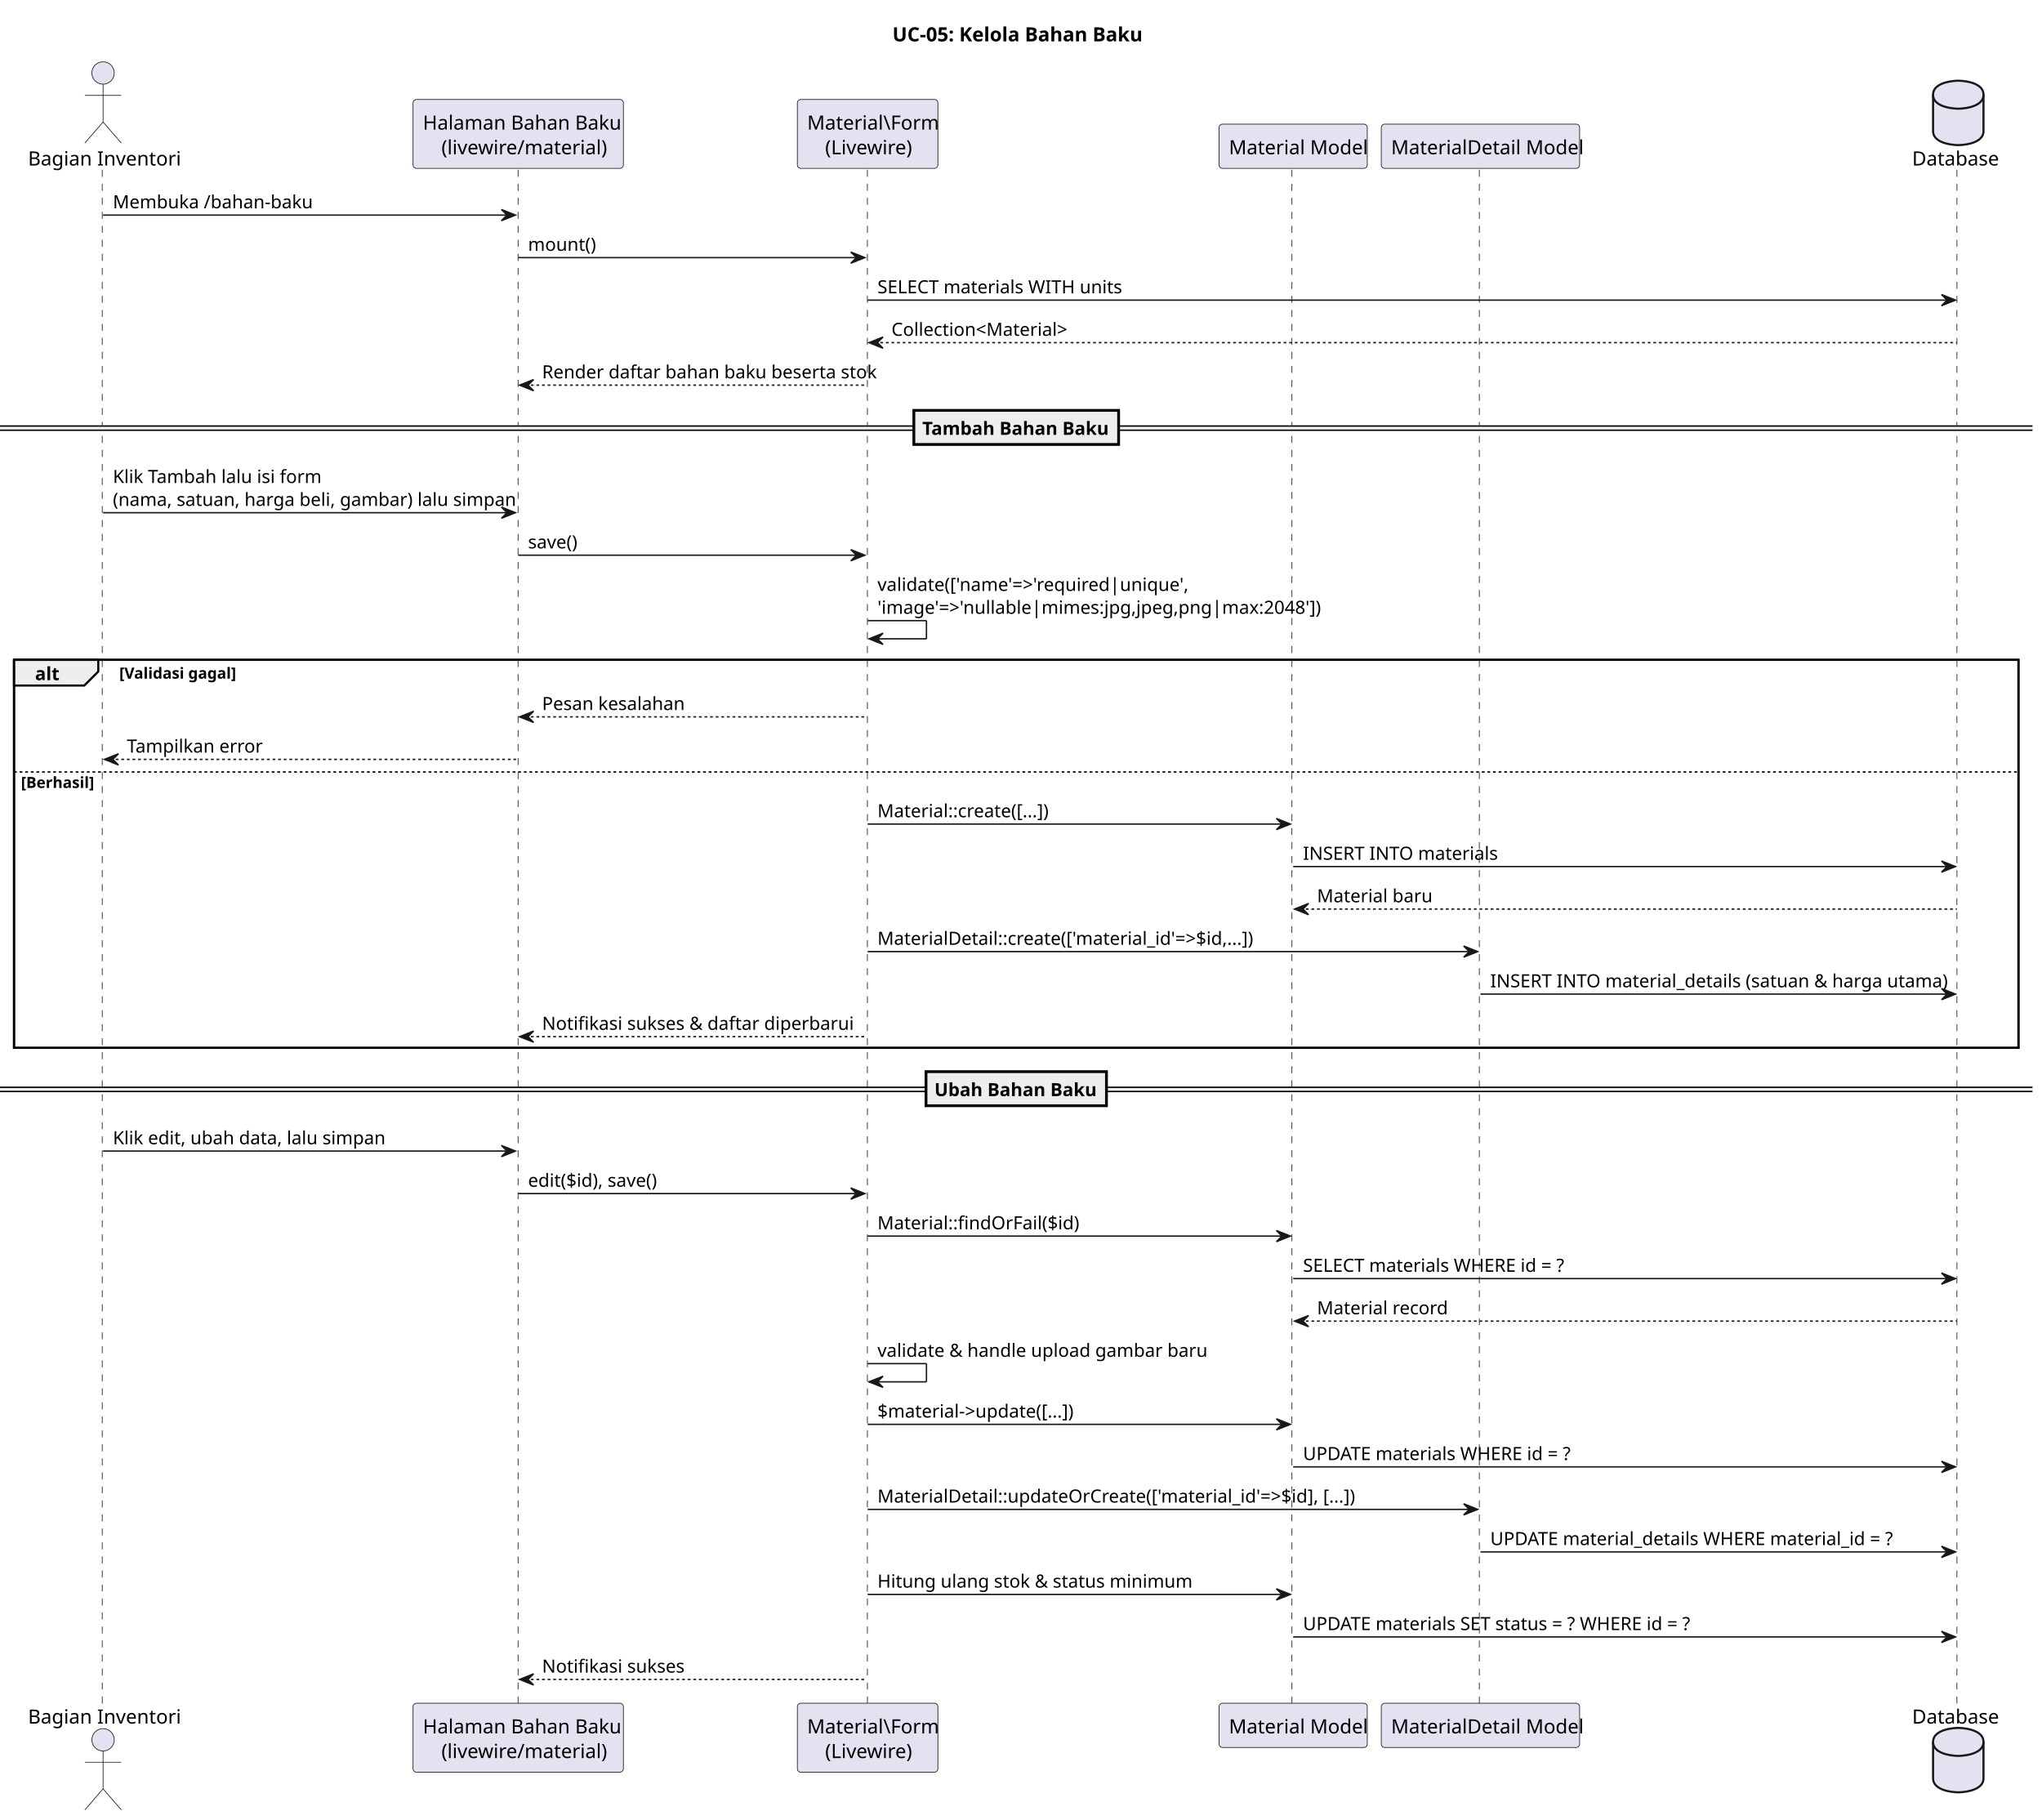
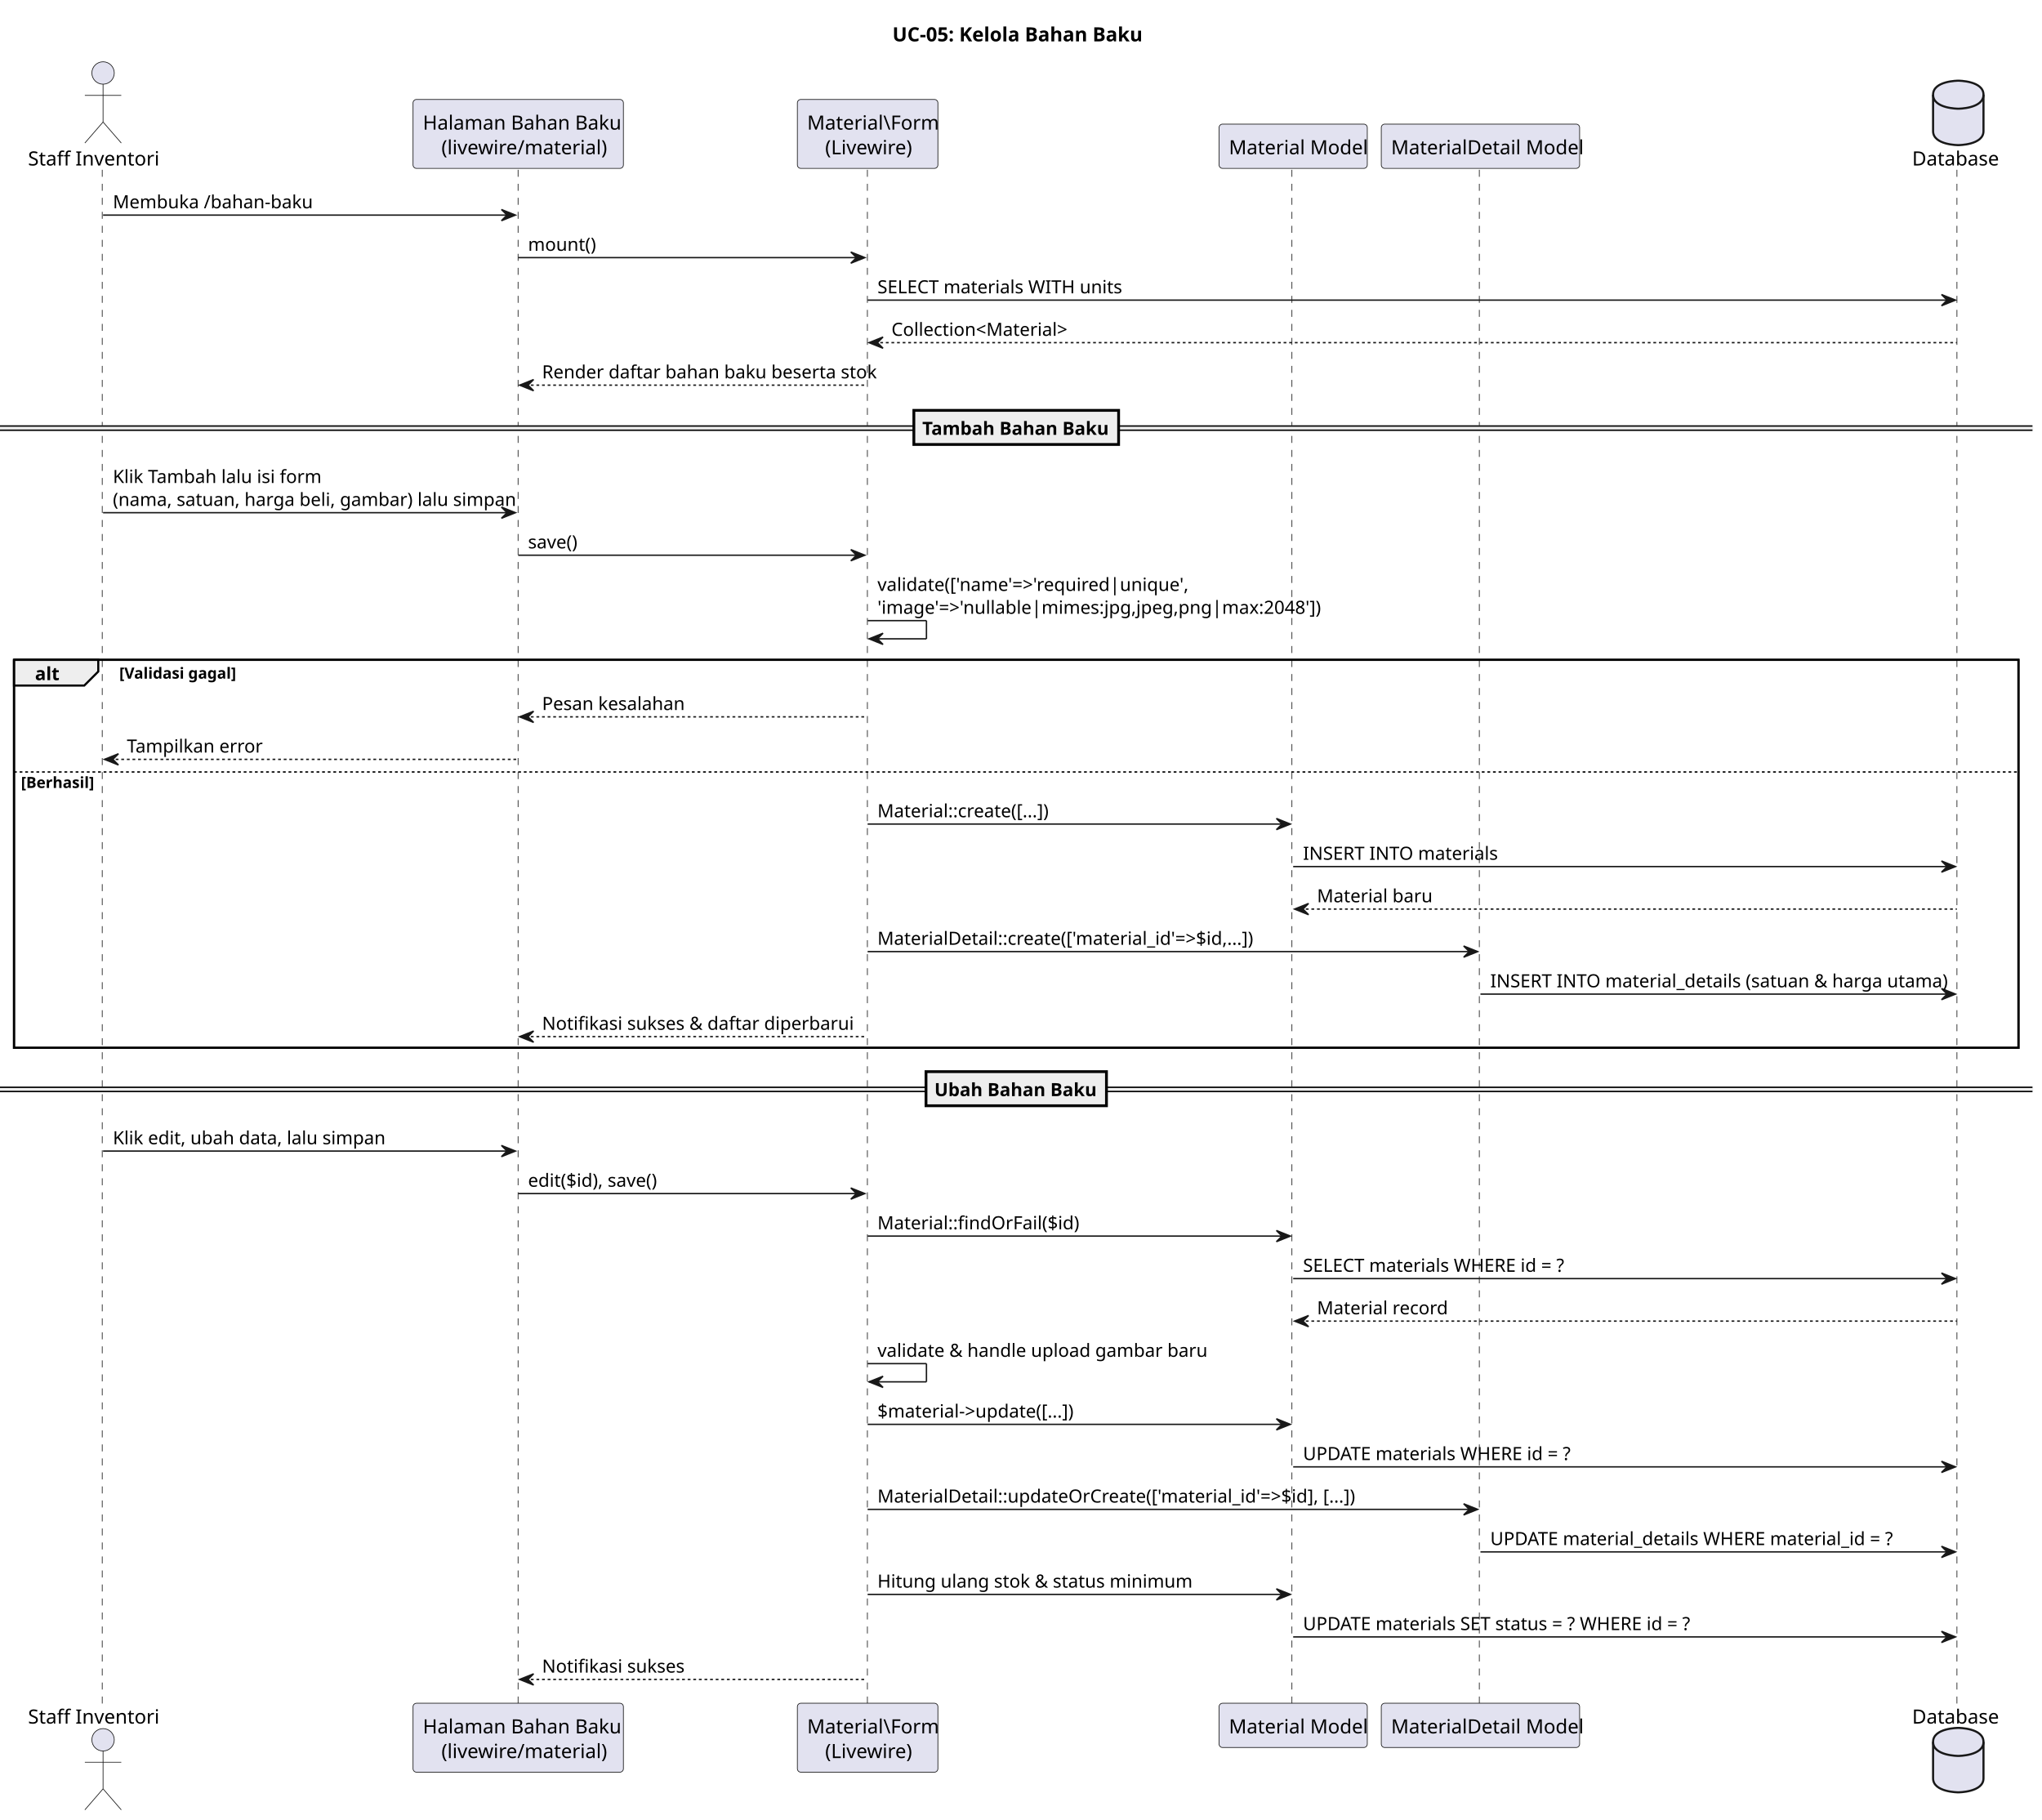
<svg xmlns="http://www.w3.org/2000/svg" contentStyleType="text/css" height="1299px" preserveAspectRatio="none" style="width:1458px;height:1299px;background:#FFFFFF;" version="1.1" viewBox="0 0 1458 1299" width="1458px" zoomAndPan="magnify">
  <defs />
  <g>
    <text fill="#000000" font-family="sans-serif" font-size="14" font-weight="bold" lengthAdjust="spacing" textLength="175.82" x="637.187" y="29.533">UC-05: Kelola Bahan Baku</text>
    <rect fill="none" height="277" style="stroke:#000000;stroke-width:1.5;" width="1431.195" x="10" y="471.086" />
    <line style="stroke:#181818;stroke-width:0.5;stroke-dasharray:5.0,5.0;" x1="73" x2="73" y1="121.219" y2="1217.008" />
    <line style="stroke:#181818;stroke-width:0.5;stroke-dasharray:5.0,5.0;" x1="369.912" x2="369.912" y1="121.219" y2="1217.008" />
    <line style="stroke:#181818;stroke-width:0.5;stroke-dasharray:5.0,5.0;" x1="619.321" x2="619.321" y1="121.219" y2="1217.008" />
    <line style="stroke:#181818;stroke-width:0.5;stroke-dasharray:5.0,5.0;" x1="922.433" x2="922.433" y1="121.219" y2="1217.008" />
    <line style="stroke:#181818;stroke-width:0.5;stroke-dasharray:5.0,5.0;" x1="1056.247" x2="1056.247" y1="121.219" y2="1217.008" />
    <line style="stroke:#181818;stroke-width:0.5;stroke-dasharray:5.0,5.0;" x1="1397.264" x2="1397.264" y1="121.219" y2="1217.008" />
-     <text fill="#000000" font-family="sans-serif" font-size="14" lengthAdjust="spacing" textLength="101.179" x="20" y="118.143">Bagian Inventori</text>
+     <text fill="#000000" font-family="sans-serif" font-size="14" lengthAdjust="spacing" textLength="101.179" x="20" y="118.143">Staff Inventori</text>
    <ellipse cx="73.589" cy="52.109" fill="#E2E2F0" rx="8" ry="8" style="stroke:#181818;stroke-width:0.5;" />
    <path d="M73.589,60.109 L73.589,87.109 M60.589,68.109 L86.589,68.109 M73.589,87.109 L60.589,102.109 M73.589,87.109 L86.589,102.109 " fill="none" style="stroke:#181818;stroke-width:0.5;" />
-     <text fill="#000000" font-family="sans-serif" font-size="14" lengthAdjust="spacing" textLength="101.179" x="20" y="1230.541">Bagian Inventori</text>
+     <text fill="#000000" font-family="sans-serif" font-size="14" lengthAdjust="spacing" textLength="101.179" x="20" y="1230.541">Staff Inventori</text>
    <ellipse cx="73.589" cy="1242.117" fill="#E2E2F0" rx="8" ry="8" style="stroke:#181818;stroke-width:0.5;" />
    <path d="M73.589,1250.117 L73.589,1277.117 M60.589,1258.117 L86.589,1258.117 M73.589,1277.117 L60.589,1292.117 M73.589,1277.117 L86.589,1292.117 " fill="none" style="stroke:#181818;stroke-width:0.5;" />
    <rect fill="#E2E2F0" height="49.219" rx="2.5" ry="2.5" style="stroke:#181818;stroke-width:0.5;" width="150.199" x="294.912" y="71" />
    <text fill="#000000" font-family="sans-serif" font-size="14" lengthAdjust="spacing" textLength="136.199" x="301.912" y="92.533">Halaman Bahan Baku</text>
    <text fill="#000000" font-family="sans-serif" font-size="14" lengthAdjust="spacing" textLength="109.683" x="315.17" y="110.143">(livewire/material)</text>
    <rect fill="#E2E2F0" height="49.219" rx="2.5" ry="2.5" style="stroke:#181818;stroke-width:0.5;" width="150.199" x="294.912" y="1216.008" />
    <text fill="#000000" font-family="sans-serif" font-size="14" lengthAdjust="spacing" textLength="136.199" x="301.912" y="1237.541">Halaman Bahan Baku</text>
    <text fill="#000000" font-family="sans-serif" font-size="14" lengthAdjust="spacing" textLength="109.683" x="315.17" y="1255.15">(livewire/material)</text>
    <rect fill="#E2E2F0" height="49.219" rx="2.5" ry="2.5" style="stroke:#181818;stroke-width:0.5;" width="100.345" x="569.321" y="71" />
    <text fill="#000000" font-family="sans-serif" font-size="14" lengthAdjust="spacing" textLength="86.345" x="576.321" y="92.533">Material\Form</text>
    <text fill="#000000" font-family="sans-serif" font-size="14" lengthAdjust="spacing" textLength="60.676" x="589.155" y="110.143">(Livewire)</text>
    <rect fill="#E2E2F0" height="49.219" rx="2.5" ry="2.5" style="stroke:#181818;stroke-width:0.5;" width="100.345" x="569.321" y="1216.008" />
    <text fill="#000000" font-family="sans-serif" font-size="14" lengthAdjust="spacing" textLength="86.345" x="576.321" y="1237.541">Material\Form</text>
    <text fill="#000000" font-family="sans-serif" font-size="14" lengthAdjust="spacing" textLength="60.676" x="589.155" y="1255.15">(Livewire)</text>
    <rect fill="#E2E2F0" height="31.609" rx="2.5" ry="2.5" style="stroke:#181818;stroke-width:0.5;" width="105.814" x="870.433" y="88.609" />
    <text fill="#000000" font-family="sans-serif" font-size="14" lengthAdjust="spacing" textLength="91.814" x="877.433" y="110.143">Material Model</text>
    <rect fill="#E2E2F0" height="31.609" rx="2.5" ry="2.5" style="stroke:#181818;stroke-width:0.5;" width="105.814" x="870.433" y="1216.008" />
    <text fill="#000000" font-family="sans-serif" font-size="14" lengthAdjust="spacing" textLength="91.814" x="877.433" y="1237.541">Material Model</text>
    <rect fill="#E2E2F0" height="31.609" rx="2.5" ry="2.5" style="stroke:#181818;stroke-width:0.5;" width="141.606" x="986.247" y="88.609" />
    <text fill="#000000" font-family="sans-serif" font-size="14" lengthAdjust="spacing" textLength="127.606" x="993.247" y="110.143">MaterialDetail Model</text>
    <rect fill="#E2E2F0" height="31.609" rx="2.5" ry="2.5" style="stroke:#181818;stroke-width:0.5;" width="141.606" x="986.247" y="1216.008" />
    <text fill="#000000" font-family="sans-serif" font-size="14" lengthAdjust="spacing" textLength="127.606" x="993.247" y="1237.541">MaterialDetail Model</text>
    <text fill="#000000" font-family="sans-serif" font-size="14" lengthAdjust="spacing" textLength="59.931" x="1365.264" y="118.143">Database</text>
    <path d="M1380.229,67.609 C1380.229,57.609 1398.229,57.609 1398.229,57.609 C1398.229,57.609 1416.229,57.609 1416.229,67.609 L1416.229,93.609 C1416.229,103.609 1398.229,103.609 1398.229,103.609 C1398.229,103.609 1380.229,103.609 1380.229,93.609 L1380.229,67.609 " fill="#E2E2F0" style="stroke:#181818;stroke-width:1.5;" />
    <path d="M1380.229,67.609 C1380.229,77.609 1398.229,77.609 1398.229,77.609 C1398.229,77.609 1416.229,77.609 1416.229,67.609 " fill="none" style="stroke:#181818;stroke-width:1.5;" />
    <text fill="#000000" font-family="sans-serif" font-size="14" lengthAdjust="spacing" textLength="59.931" x="1365.264" y="1230.541">Database</text>
    <path d="M1380.229,1243.617 C1380.229,1233.617 1398.229,1233.617 1398.229,1233.617 C1398.229,1233.617 1416.229,1233.617 1416.229,1243.617 L1416.229,1269.617 C1416.229,1279.617 1398.229,1279.617 1398.229,1279.617 C1398.229,1279.617 1380.229,1279.617 1380.229,1269.617 L1380.229,1243.617 " fill="#E2E2F0" style="stroke:#181818;stroke-width:1.5;" />
    <path d="M1380.229,1243.617 C1380.229,1253.617 1398.229,1253.617 1398.229,1253.617 C1398.229,1253.617 1416.229,1253.617 1416.229,1243.617 " fill="none" style="stroke:#181818;stroke-width:1.5;" />
    <polygon fill="#181818" points="358.012,149.57,368.012,153.57,358.012,157.57,362.012,153.57" style="stroke:#181818;stroke-width:1.0;" />
    <line style="stroke:#181818;stroke-width:1.0;" x1="73.589" x2="364.012" y1="153.57" y2="153.57" />
    <text fill="#000000" font-family="sans-serif" font-size="13" lengthAdjust="spacing" textLength="132.971" x="80.589" y="148.714">Membuka /bahan-baku</text>
    <polygon fill="#181818" points="607.493,179.922,617.493,183.922,607.493,187.922,611.493,183.922" style="stroke:#181818;stroke-width:1.0;" />
    <line style="stroke:#181818;stroke-width:1.0;" x1="370.012" x2="613.493" y1="183.922" y2="183.922" />
    <text fill="#000000" font-family="sans-serif" font-size="13" lengthAdjust="spacing" textLength="44.789" x="377.012" y="179.065">mount()</text>
    <polygon fill="#181818" points="1386.229,210.273,1396.229,214.273,1386.229,218.273,1390.229,214.273" style="stroke:#181818;stroke-width:1.0;" />
    <line style="stroke:#181818;stroke-width:1.0;" x1="619.493" x2="1392.229" y1="214.273" y2="214.273" />
    <text fill="#000000" font-family="sans-serif" font-size="13" lengthAdjust="spacing" textLength="174.815" x="626.493" y="209.417">SELECT materials WITH units</text>
    <polygon fill="#181818" points="630.493,240.625,620.493,244.625,630.493,248.625,626.493,244.625" style="stroke:#181818;stroke-width:1.0;" />
    <line style="stroke:#181818;stroke-width:1.0;stroke-dasharray:2.0,2.0;" x1="624.493" x2="1397.229" y1="244.625" y2="244.625" />
    <text fill="#000000" font-family="sans-serif" font-size="13" lengthAdjust="spacing" textLength="118.504" x="636.493" y="239.769">Collection&lt;Material&gt;</text>
    <polygon fill="#181818" points="381.012,270.977,371.012,274.977,381.012,278.977,377.012,274.977" style="stroke:#181818;stroke-width:1.0;" />
    <line style="stroke:#181818;stroke-width:1.0;stroke-dasharray:2.0,2.0;" x1="375.012" x2="618.493" y1="274.977" y2="274.977" />
    <text fill="#000000" font-family="sans-serif" font-size="13" lengthAdjust="spacing" textLength="225.481" x="387.012" y="270.12">Render daftar bahan baku beserta stok</text>
    <rect fill="#EEEEEE" height="3" style="stroke:#EEEEEE;stroke-width:1.0;" width="1451.195" x="0" y="304.152" />
    <line style="stroke:#000000;stroke-width:1.0;" x1="0" x2="1451.195" y1="304.152" y2="304.152" />
    <line style="stroke:#000000;stroke-width:1.0;" x1="0" x2="1451.195" y1="307.152" y2="307.152" />
    <rect fill="#EEEEEE" height="24.352" style="stroke:#000000;stroke-width:2.0;" width="146.196" x="652.499" y="292.977" />
    <text fill="#000000" font-family="sans-serif" font-size="13" font-weight="bold" lengthAdjust="spacing" textLength="128.584" x="658.499" y="310.472">Tambah Bahan Baku</text>
    <polygon fill="#181818" points="358.012,362.031,368.012,366.031,358.012,370.031,362.012,366.031" style="stroke:#181818;stroke-width:1.0;" />
    <line style="stroke:#181818;stroke-width:1.0;" x1="73.589" x2="364.012" y1="366.031" y2="366.031" />
    <text fill="#000000" font-family="sans-serif" font-size="13" lengthAdjust="spacing" textLength="141.597" x="80.589" y="344.823">Klik Tambah lalu isi form</text>
    <text fill="#000000" font-family="sans-serif" font-size="13" lengthAdjust="spacing" textLength="272.422" x="80.589" y="361.175">(nama, satuan, harga beli, gambar) lalu simpan</text>
    <polygon fill="#181818" points="607.493,392.383,617.493,396.383,607.493,400.383,611.493,396.383" style="stroke:#181818;stroke-width:1.0;" />
    <line style="stroke:#181818;stroke-width:1.0;" x1="370.012" x2="613.493" y1="396.383" y2="396.383" />
    <text fill="#000000" font-family="sans-serif" font-size="13" lengthAdjust="spacing" textLength="36.118" x="377.012" y="391.526">save()</text>
    <line style="stroke:#181818;stroke-width:1.0;" x1="619.493" x2="661.493" y1="443.086" y2="443.086" />
    <line style="stroke:#181818;stroke-width:1.0;" x1="661.493" x2="661.493" y1="443.086" y2="456.086" />
    <line style="stroke:#181818;stroke-width:1.0;" x1="620.493" x2="661.493" y1="456.086" y2="456.086" />
    <polygon fill="#181818" points="630.493,452.086,620.493,456.086,630.493,460.086,626.493,456.086" style="stroke:#181818;stroke-width:1.0;" />
    <text fill="#000000" font-family="sans-serif" font-size="13" lengthAdjust="spacing" textLength="204.102" x="626.493" y="421.878">validate(['name'=&gt;'required|unique',</text>
    <text fill="#000000" font-family="sans-serif" font-size="13" lengthAdjust="spacing" textLength="289.847" x="626.493" y="438.229">'image'=&gt;'nullable|mimes:jpg,jpeg,png|max:2048'])</text>
    <path d="M10,471.086 L70.171,471.086 L70.171,479.438 L60.171,489.438 L10,489.438 L10,471.086 " fill="#EEEEEE" style="stroke:#000000;stroke-width:1.5;" />
    <rect fill="none" height="277" style="stroke:#000000;stroke-width:1.5;" width="1431.195" x="10" y="471.086" />
    <text fill="#000000" font-family="sans-serif" font-size="13" font-weight="bold" lengthAdjust="spacing" textLength="15.171" x="25" y="485.581">alt</text>
    <text fill="#000000" font-family="sans-serif" font-size="11" font-weight="bold" lengthAdjust="spacing" textLength="80.69" x="85.171" y="484.505">[Validasi gagal]</text>
    <polygon fill="#181818" points="381.012,507.789,371.012,511.789,381.012,515.789,377.012,511.789" style="stroke:#181818;stroke-width:1.0;" />
    <line style="stroke:#181818;stroke-width:1.0;stroke-dasharray:2.0,2.0;" x1="375.012" x2="618.493" y1="511.789" y2="511.789" />
    <text fill="#000000" font-family="sans-serif" font-size="13" lengthAdjust="spacing" textLength="99.741" x="387.012" y="506.933">Pesan kesalahan</text>
    <polygon fill="#181818" points="84.589,538.141,74.589,542.141,84.589,546.141,80.589,542.141" style="stroke:#181818;stroke-width:1.0;" />
    <line style="stroke:#181818;stroke-width:1.0;stroke-dasharray:2.0,2.0;" x1="78.589" x2="369.012" y1="542.141" y2="542.141" />
    <text fill="#000000" font-family="sans-serif" font-size="13" lengthAdjust="spacing" textLength="91.025" x="90.589" y="537.284">Tampilkan error</text>
    <line style="stroke:#000000;stroke-width:1.0;stroke-dasharray:2.0,2.0;" x1="10" x2="1441.195" y1="551.141" y2="551.141" />
    <text fill="#000000" font-family="sans-serif" font-size="11" font-weight="bold" lengthAdjust="spacing" textLength="50.735" x="15" y="562.56">[Berhasil]</text>
    <polygon fill="#181818" points="911.34,584.328,921.34,588.328,911.34,592.328,915.34,588.328" style="stroke:#181818;stroke-width:1.0;" />
    <line style="stroke:#181818;stroke-width:1.0;" x1="619.493" x2="917.34" y1="588.328" y2="588.328" />
    <text fill="#000000" font-family="sans-serif" font-size="13" lengthAdjust="spacing" textLength="116.308" x="626.493" y="583.472">Material::create([...])</text>
    <polygon fill="#181818" points="1386.229,614.68,1396.229,618.68,1386.229,622.68,1390.229,618.68" style="stroke:#181818;stroke-width:1.0;" />
    <line style="stroke:#181818;stroke-width:1.0;" x1="923.34" x2="1392.229" y1="618.68" y2="618.68" />
    <text fill="#000000" font-family="sans-serif" font-size="13" lengthAdjust="spacing" textLength="138.684" x="930.34" y="613.823">INSERT INTO materials</text>
    <polygon fill="#181818" points="934.34,645.031,924.34,649.031,934.34,653.031,930.34,649.031" style="stroke:#181818;stroke-width:1.0;" />
    <line style="stroke:#181818;stroke-width:1.0;stroke-dasharray:2.0,2.0;" x1="928.34" x2="1397.229" y1="649.031" y2="649.031" />
    <text fill="#000000" font-family="sans-serif" font-size="13" lengthAdjust="spacing" textLength="75.867" x="940.34" y="644.175">Material baru</text>
    <polygon fill="#181818" points="1045.05,675.383,1055.05,679.383,1045.05,683.383,1049.05,679.383" style="stroke:#181818;stroke-width:1.0;" />
    <line style="stroke:#181818;stroke-width:1.0;" x1="619.493" x2="1051.05" y1="679.383" y2="679.383" />
    <text fill="#000000" font-family="sans-serif" font-size="13" lengthAdjust="spacing" textLength="254.236" x="626.493" y="674.526">MaterialDetail::create(['material_id'=&gt;$id,...])</text>
    <polygon fill="#181818" points="1386.229,705.734,1396.229,709.734,1386.229,713.734,1390.229,709.734" style="stroke:#181818;stroke-width:1.0;" />
    <line style="stroke:#181818;stroke-width:1.0;" x1="1057.05" x2="1392.229" y1="709.734" y2="709.734" />
    <text fill="#000000" font-family="sans-serif" font-size="13" lengthAdjust="spacing" textLength="317.18" x="1064.05" y="704.878">INSERT INTO material_details (satuan &amp; harga utama)</text>
    <polygon fill="#181818" points="381.012,736.086,371.012,740.086,381.012,744.086,377.012,740.086" style="stroke:#181818;stroke-width:1.0;" />
    <line style="stroke:#181818;stroke-width:1.0;stroke-dasharray:2.0,2.0;" x1="375.012" x2="618.493" y1="740.086" y2="740.086" />
    <text fill="#000000" font-family="sans-serif" font-size="13" lengthAdjust="spacing" textLength="207.372" x="387.012" y="735.23">Notifikasi sukses &amp; daftar diperbarui</text>
    <rect fill="#EEEEEE" height="3" style="stroke:#EEEEEE;stroke-width:1.0;" width="1451.195" x="0" y="776.262" />
    <line style="stroke:#000000;stroke-width:1.0;" x1="0" x2="1451.195" y1="776.262" y2="776.262" />
    <line style="stroke:#000000;stroke-width:1.0;" x1="0" x2="1451.195" y1="779.262" y2="779.262" />
    <rect fill="#EEEEEE" height="24.352" style="stroke:#000000;stroke-width:2.0;" width="128.855" x="661.17" y="765.086" />
    <text fill="#000000" font-family="sans-serif" font-size="13" font-weight="bold" lengthAdjust="spacing" textLength="111.243" x="667.17" y="782.581">Ubah Bahan Baku</text>
    <polygon fill="#181818" points="358.012,817.789,368.012,821.789,358.012,825.789,362.012,821.789" style="stroke:#181818;stroke-width:1.0;" />
    <line style="stroke:#181818;stroke-width:1.0;" x1="73.589" x2="364.012" y1="821.789" y2="821.789" />
    <text fill="#000000" font-family="sans-serif" font-size="13" lengthAdjust="spacing" textLength="183.555" x="80.589" y="816.933">Klik edit, ubah data, lalu simpan</text>
    <polygon fill="#181818" points="607.493,848.141,617.493,852.141,607.493,856.141,611.493,852.141" style="stroke:#181818;stroke-width:1.0;" />
    <line style="stroke:#181818;stroke-width:1.0;" x1="370.012" x2="613.493" y1="852.141" y2="852.141" />
    <text fill="#000000" font-family="sans-serif" font-size="13" lengthAdjust="spacing" textLength="90.308" x="377.012" y="847.284">edit($id), save()</text>
    <polygon fill="#181818" points="911.34,878.492,921.34,882.492,911.34,886.492,915.34,882.492" style="stroke:#181818;stroke-width:1.0;" />
    <line style="stroke:#181818;stroke-width:1.0;" x1="619.493" x2="917.34" y1="882.492" y2="882.492" />
    <text fill="#000000" font-family="sans-serif" font-size="13" lengthAdjust="spacing" textLength="135.815" x="626.493" y="877.636">Material::findOrFail($id)</text>
    <polygon fill="#181818" points="1386.229,908.844,1396.229,912.844,1386.229,916.844,1390.229,912.844" style="stroke:#181818;stroke-width:1.0;" />
    <line style="stroke:#181818;stroke-width:1.0;" x1="923.34" x2="1392.229" y1="912.844" y2="912.844" />
    <text fill="#000000" font-family="sans-serif" font-size="13" lengthAdjust="spacing" textLength="194.695" x="930.34" y="907.987">SELECT materials WHERE id = ?</text>
    <polygon fill="#181818" points="934.34,939.195,924.34,943.195,934.34,947.195,930.34,943.195" style="stroke:#181818;stroke-width:1.0;" />
    <line style="stroke:#181818;stroke-width:1.0;stroke-dasharray:2.0,2.0;" x1="928.34" x2="1397.229" y1="943.195" y2="943.195" />
    <text fill="#000000" font-family="sans-serif" font-size="13" lengthAdjust="spacing" textLength="86.696" x="940.34" y="938.339">Material record</text>
    <line style="stroke:#181818;stroke-width:1.0;" x1="619.493" x2="661.493" y1="973.547" y2="973.547" />
    <line style="stroke:#181818;stroke-width:1.0;" x1="661.493" x2="661.493" y1="973.547" y2="986.547" />
    <line style="stroke:#181818;stroke-width:1.0;" x1="620.493" x2="661.493" y1="986.547" y2="986.547" />
    <polygon fill="#181818" points="630.493,982.547,620.493,986.547,630.493,990.547,626.493,986.547" style="stroke:#181818;stroke-width:1.0;" />
    <text fill="#000000" font-family="sans-serif" font-size="13" lengthAdjust="spacing" textLength="219.711" x="626.493" y="968.69">validate &amp; handle upload gambar baru</text>
    <polygon fill="#181818" points="911.34,1012.898,921.34,1016.898,911.34,1020.898,915.34,1016.898" style="stroke:#181818;stroke-width:1.0;" />
    <line style="stroke:#181818;stroke-width:1.0;" x1="619.493" x2="917.34" y1="1016.898" y2="1016.898" />
    <text fill="#000000" font-family="sans-serif" font-size="13" lengthAdjust="spacing" textLength="131.866" x="626.493" y="1012.042">$material-&gt;update([...])</text>
    <polygon fill="#181818" points="1386.229,1043.25,1396.229,1047.25,1386.229,1051.25,1390.229,1047.25" style="stroke:#181818;stroke-width:1.0;" />
    <line style="stroke:#181818;stroke-width:1.0;" x1="923.34" x2="1392.229" y1="1047.25" y2="1047.25" />
    <text fill="#000000" font-family="sans-serif" font-size="13" lengthAdjust="spacing" textLength="196.853" x="930.34" y="1042.394">UPDATE materials WHERE id = ?</text>
    <polygon fill="#181818" points="1045.05,1073.602,1055.05,1077.602,1045.05,1081.602,1049.05,1077.602" style="stroke:#181818;stroke-width:1.0;" />
    <line style="stroke:#181818;stroke-width:1.0;" x1="619.493" x2="1051.05" y1="1077.602" y2="1077.602" />
    <text fill="#000000" font-family="sans-serif" font-size="13" lengthAdjust="spacing" textLength="322.163" x="626.493" y="1072.745">MaterialDetail::updateOrCreate(['material_id'=&gt;$id], [...])</text>
    <polygon fill="#181818" points="1386.229,1103.953,1396.229,1107.953,1386.229,1111.953,1390.229,1107.953" style="stroke:#181818;stroke-width:1.0;" />
    <line style="stroke:#181818;stroke-width:1.0;" x1="1057.05" x2="1392.229" y1="1107.953" y2="1107.953" />
    <text fill="#000000" font-family="sans-serif" font-size="13" lengthAdjust="spacing" textLength="288.628" x="1064.05" y="1103.097">UPDATE material_details WHERE material_id = ?</text>
    <polygon fill="#181818" points="911.34,1134.305,921.34,1138.305,911.34,1142.305,915.34,1138.305" style="stroke:#181818;stroke-width:1.0;" />
    <line style="stroke:#181818;stroke-width:1.0;" x1="619.493" x2="917.34" y1="1138.305" y2="1138.305" />
    <text fill="#000000" font-family="sans-serif" font-size="13" lengthAdjust="spacing" textLength="207.365" x="626.493" y="1133.448">Hitung ulang stok &amp; status minimum</text>
    <polygon fill="#181818" points="1386.229,1164.656,1396.229,1168.656,1386.229,1172.656,1390.229,1168.656" style="stroke:#181818;stroke-width:1.0;" />
    <line style="stroke:#181818;stroke-width:1.0;" x1="923.34" x2="1392.229" y1="1168.656" y2="1168.656" />
    <text fill="#000000" font-family="sans-serif" font-size="13" lengthAdjust="spacing" textLength="286.089" x="930.34" y="1163.8">UPDATE materials SET status = ? WHERE id = ?</text>
    <polygon fill="#181818" points="381.012,1195.008,371.012,1199.008,381.012,1203.008,377.012,1199.008" style="stroke:#181818;stroke-width:1.0;" />
    <line style="stroke:#181818;stroke-width:1.0;stroke-dasharray:2.0,2.0;" x1="375.012" x2="618.493" y1="1199.008" y2="1199.008" />
    <text fill="#000000" font-family="sans-serif" font-size="13" lengthAdjust="spacing" textLength="96.808" x="387.012" y="1194.151">Notifikasi sukses</text>
  </g>
</svg>
